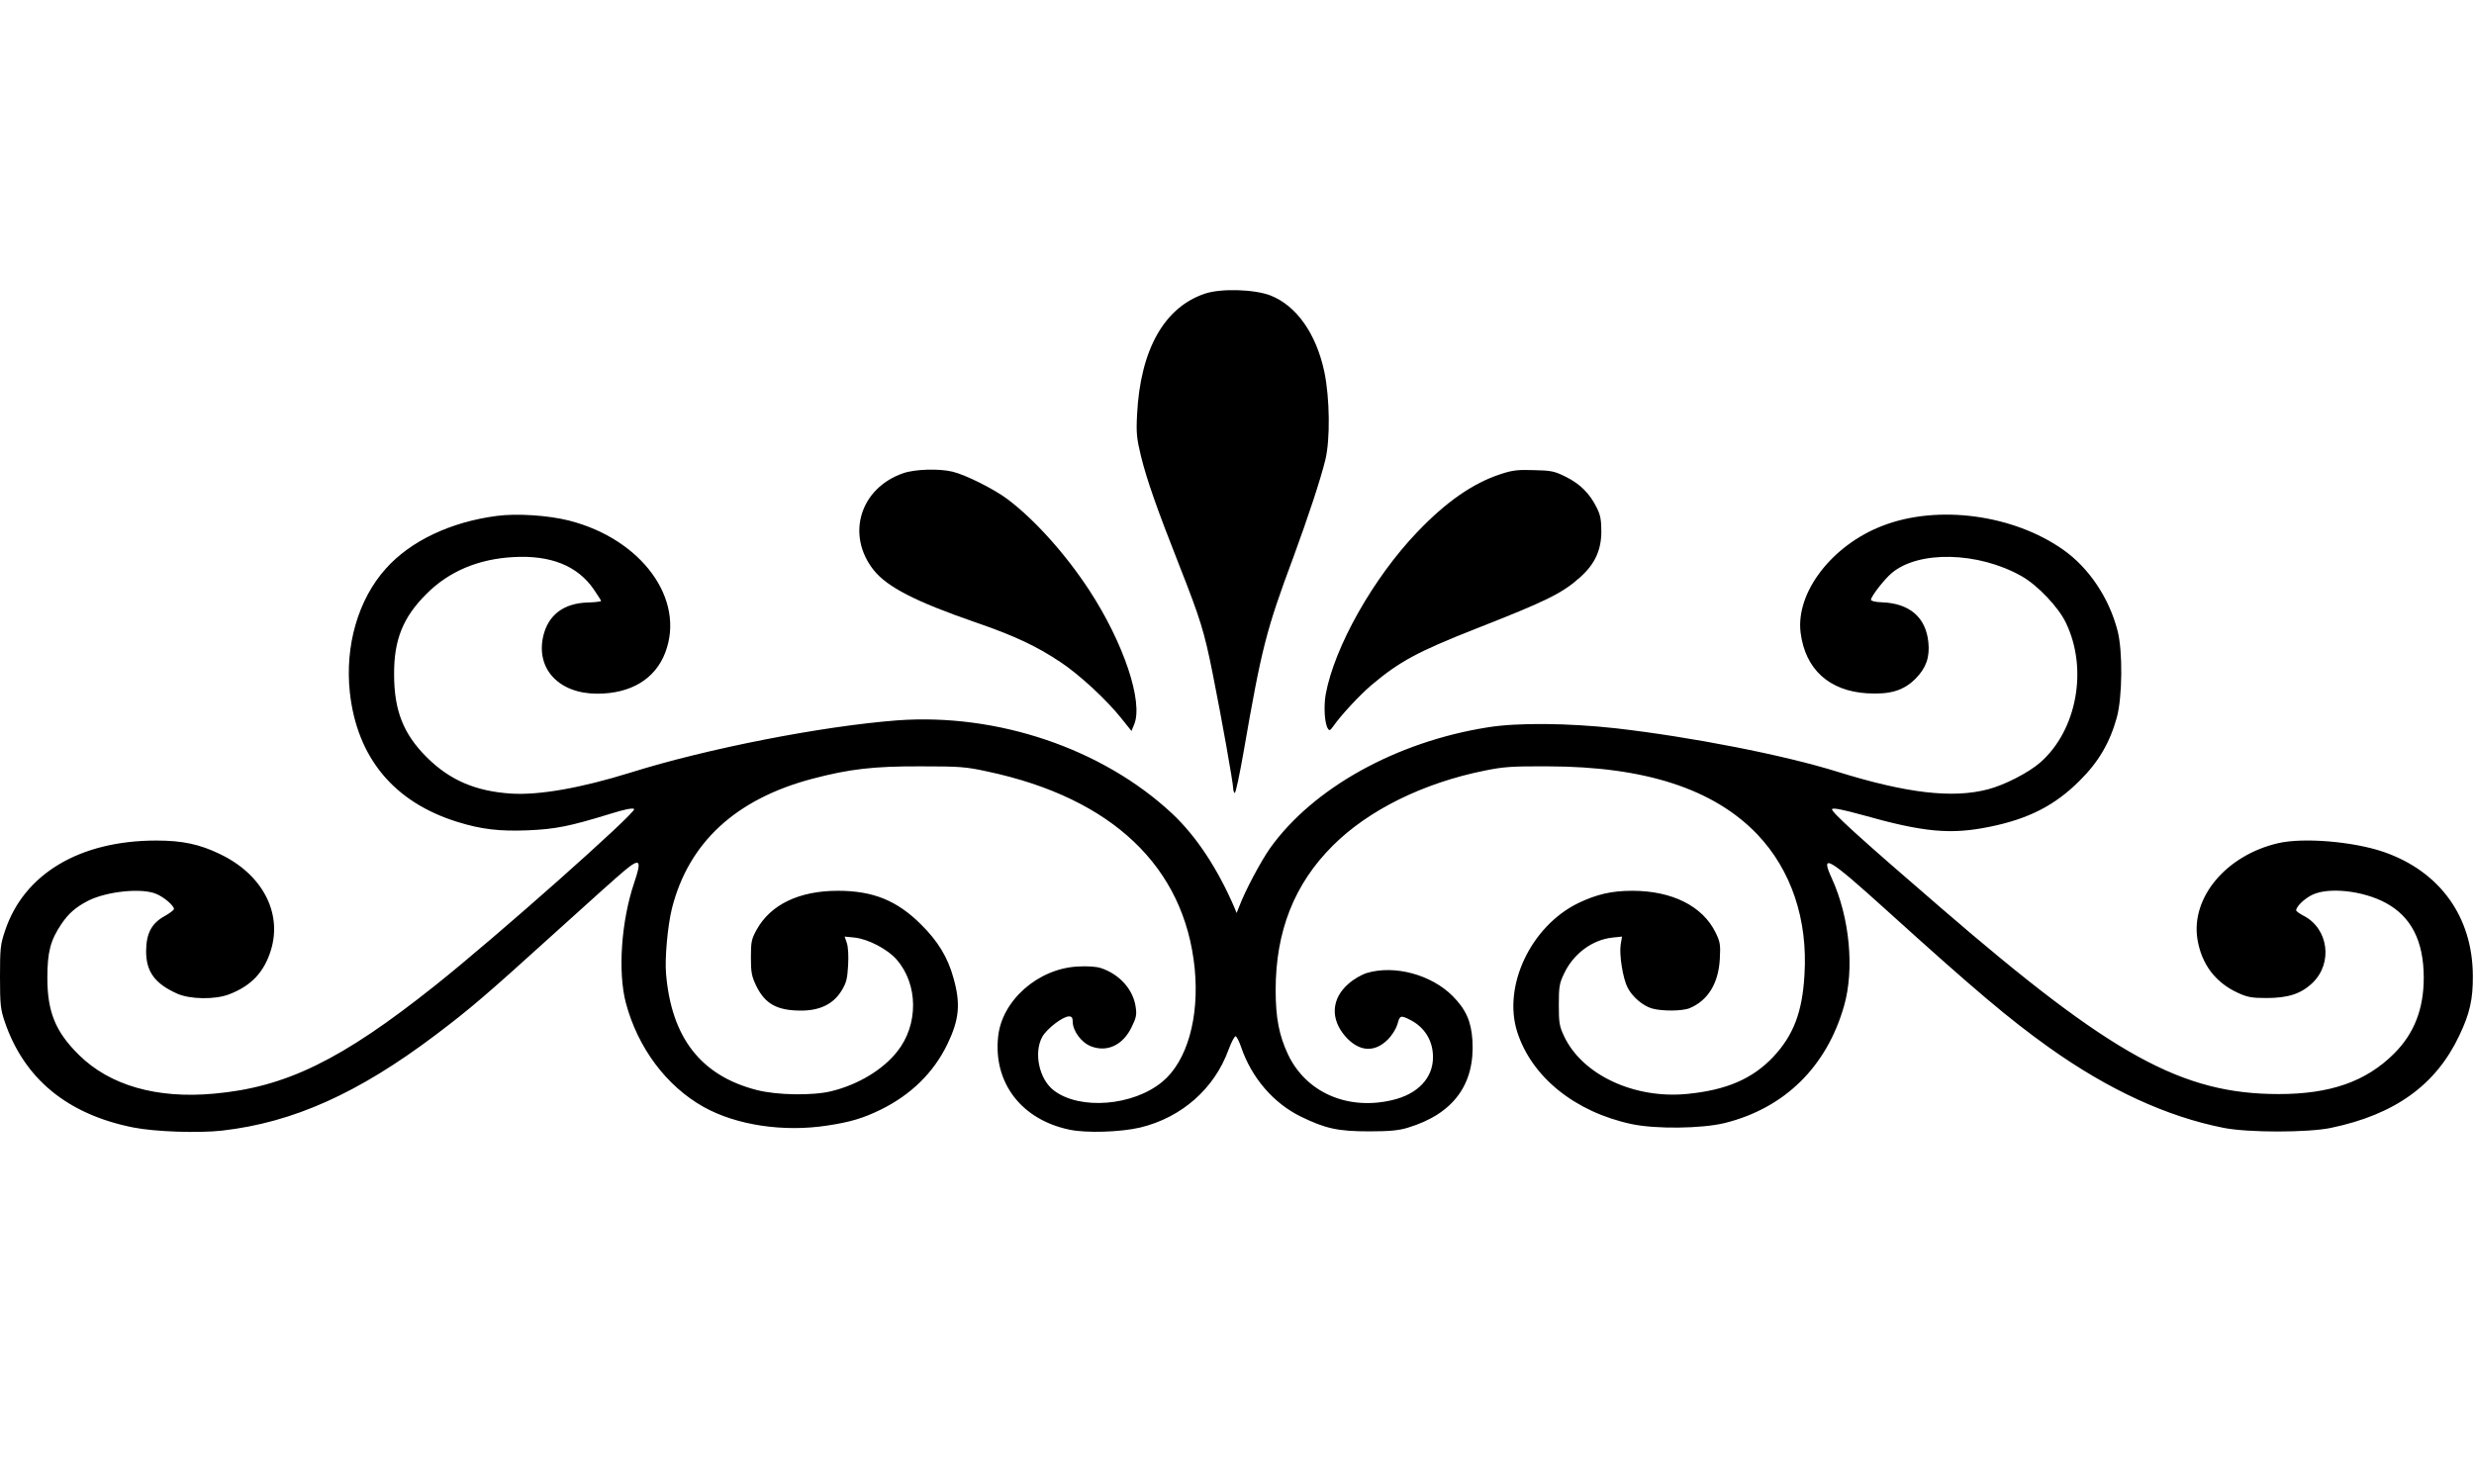
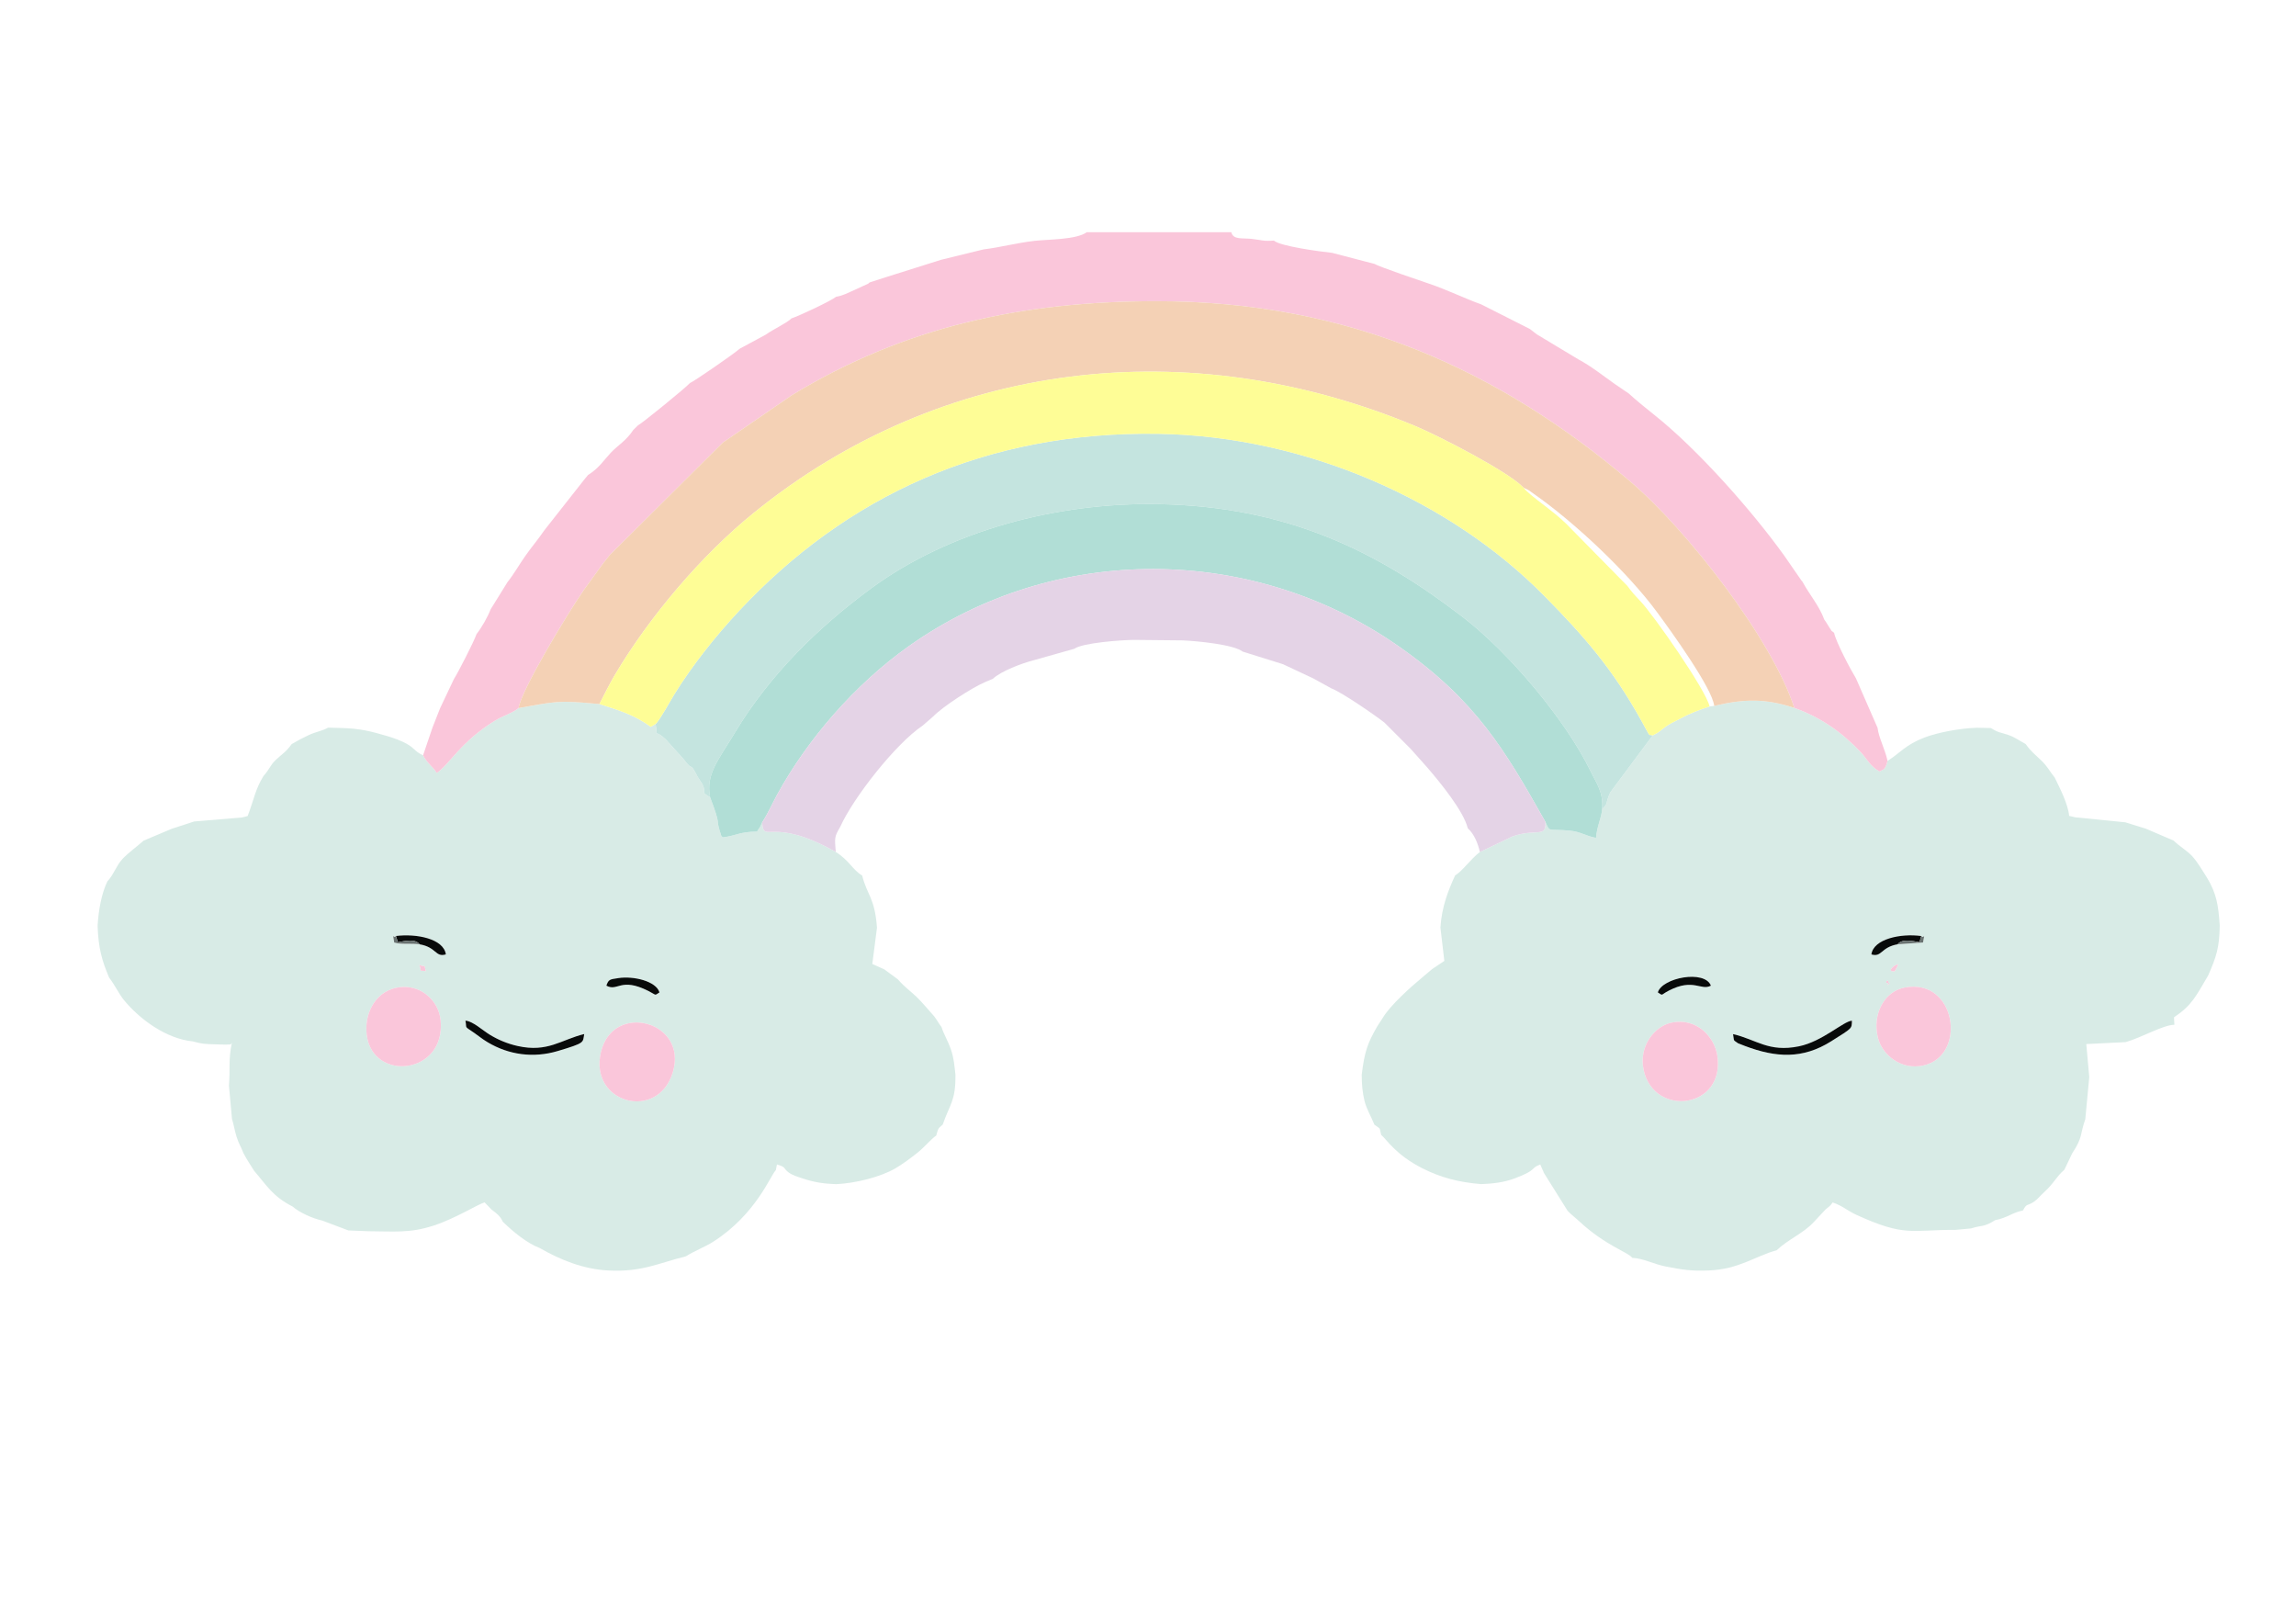
- <svg xmlns="http://www.w3.org/2000/svg" version="1.0" viewBox="0 0 1280 768" preserveAspectRatio="xMidYMid meet">
-   <g transform="translate(0,768) scale(0.1,-0.1)" fill="#000000" stroke="none">
-     <path d="M6236 6161 c-212 -70 -336 -290 -353 -626 -5 -96 -2 -124 20 -215 30 -122 82 -271 200 -570 108 -275 127 -336 171 -555 47 -235 106 -567 106 -593 0 -12 4 -23 8 -26 5 -3 25 93 46 212 94 541 116 628 259 1012 77 210 139 398 164 500 26 107 23 320 -5 455 -42 198 -144 343 -279 396 -83 32 -254 37 -337 10z" />
-     <path d="M4673 5231 c-223 -77 -297 -319 -153 -501 70 -88 216 -163 525 -270 204 -70 318 -124 441 -206 97 -64 240 -196 316 -292 l52 -65 14 34 c48 116 -54 421 -232 694 -121 185 -280 363 -421 470 -70 53 -219 128 -287 144 -71 17 -195 13 -255 -8z" />
-     <path d="M7763 5226 c-143 -47 -281 -143 -430 -299 -228 -238 -429 -595 -474 -840 -11 -63 -6 -150 11 -177 8 -13 12 -11 27 10 41 59 138 163 198 214 144 122 241 174 535 290 375 147 454 186 548 271 74 67 107 139 107 235 0 58 -5 86 -23 121 -36 74 -87 125 -160 161 -60 30 -76 33 -167 35 -83 3 -112 -1 -172 -21z" />
-     <path d="M2570 5010 c-238 -31 -447 -130 -574 -273 -143 -159 -212 -399 -186 -640 37 -338 228 -568 555 -670 125 -39 218 -50 367 -44 142 6 216 21 421 84 80 25 121 33 128 26 15 -15 -717 -665 -1032 -915 -484 -385 -771 -525 -1143 -558 -295 -27 -538 43 -697 200 -122 120 -164 223 -164 400 0 132 16 194 72 277 38 56 74 88 140 122 96 48 276 67 351 35 40 -16 92 -61 92 -78 0 -6 -23 -23 -50 -38 -66 -37 -93 -89 -94 -178 -1 -107 44 -170 160 -222 66 -30 196 -32 269 -4 115 44 182 115 217 230 59 194 -46 392 -264 496 -105 51 -195 70 -329 70 -396 0 -685 -172 -783 -467 -24 -71 -26 -92 -26 -239 0 -142 3 -168 24 -230 100 -296 324 -481 666 -549 111 -22 336 -30 460 -16 367 42 704 193 1105 496 181 137 256 201 630 540 160 145 316 285 348 311 79 65 88 53 48 -65 -67 -199 -85 -461 -43 -621 62 -233 210 -431 403 -539 169 -94 412 -131 639 -96 120 18 186 38 278 83 156 77 272 191 343 337 62 128 70 210 32 344 -29 106 -81 191 -167 276 -125 125 -249 175 -431 175 -200 0 -348 -71 -420 -201 -27 -49 -30 -63 -30 -144 0 -79 4 -97 28 -148 46 -93 108 -127 232 -127 97 0 167 34 209 103 25 41 30 61 34 132 3 48 0 97 -7 116 l-11 32 50 -5 c70 -7 171 -59 219 -114 112 -128 114 -337 3 -476 -74 -94 -202 -171 -340 -205 -96 -24 -283 -21 -387 6 -288 74 -441 270 -469 601 -7 81 8 246 30 337 86 342 330 568 728 673 190 50 316 65 561 64 200 0 231 -2 345 -27 644 -137 1018 -493 1071 -1018 25 -255 -39 -481 -167 -587 -151 -126 -428 -148 -562 -45 -76 58 -105 196 -59 278 24 42 106 105 138 105 14 0 19 -7 19 -27 0 -48 45 -109 95 -128 83 -32 165 6 210 100 23 46 27 64 21 102 -12 91 -83 171 -180 203 -24 8 -70 11 -121 8 -205 -11 -392 -176 -411 -364 -25 -238 121 -428 368 -480 87 -19 267 -13 368 11 214 52 383 201 456 402 15 41 32 72 37 70 6 -2 18 -26 28 -55 54 -159 167 -291 310 -361 128 -62 191 -76 354 -76 106 0 154 5 199 19 235 71 348 224 334 452 -6 98 -34 161 -103 230 -110 110 -299 161 -442 119 -29 -9 -69 -32 -96 -56 -89 -77 -95 -183 -16 -273 70 -79 150 -85 219 -16 23 23 43 56 50 79 12 47 17 48 68 22 73 -38 116 -107 116 -191 1 -109 -80 -194 -214 -224 -230 -53 -443 41 -536 237 -46 98 -64 188 -64 333 0 304 96 549 296 748 183 183 467 324 786 388 98 20 142 23 328 22 501 -1 857 -117 1082 -352 175 -184 262 -440 244 -727 -11 -193 -57 -313 -162 -425 -107 -113 -241 -171 -442 -191 -275 -28 -546 98 -640 299 -24 51 -27 69 -27 162 0 92 3 112 27 161 48 103 146 176 252 187 l48 5 -7 -42 c-8 -51 11 -174 36 -222 24 -48 80 -95 126 -108 53 -15 158 -14 196 2 94 40 148 128 155 254 4 74 2 88 -22 137 -67 137 -225 216 -431 216 -107 0 -184 -18 -280 -64 -245 -120 -391 -429 -315 -667 75 -233 298 -413 590 -476 125 -27 364 -24 483 5 310 77 528 291 618 607 54 190 29 456 -63 658 -62 135 -21 111 282 -163 460 -416 633 -562 840 -710 307 -219 611 -359 905 -417 126 -25 436 -25 555 0 331 69 543 222 664 478 54 113 71 188 70 309 -1 305 -170 540 -461 641 -157 54 -417 76 -548 45 -268 -63 -450 -281 -416 -496 21 -129 92 -224 209 -278 48 -22 71 -27 147 -27 114 0 181 22 240 79 106 102 82 281 -47 347 -21 11 -38 23 -38 28 0 19 43 61 83 80 84 41 262 22 379 -41 133 -71 198 -198 198 -388 0 -161 -49 -288 -153 -392 -145 -145 -330 -210 -597 -210 -500 0 -863 199 -1745 961 -433 373 -576 504 -566 514 7 7 56 -3 158 -31 315 -89 455 -102 656 -61 202 41 338 110 467 239 98 97 156 197 192 327 29 106 31 344 4 448 -43 169 -148 326 -280 419 -258 183 -650 236 -936 125 -263 -101 -450 -346 -424 -553 24 -190 148 -302 344 -314 120 -7 189 14 251 76 54 55 74 110 66 188 -13 130 -98 202 -241 207 -34 1 -56 7 -56 13 0 17 68 105 107 138 139 118 447 111 671 -15 84 -47 193 -162 231 -243 115 -239 56 -555 -132 -721 -60 -53 -186 -118 -272 -140 -183 -48 -421 -20 -775 90 -281 88 -759 181 -1150 226 -245 27 -508 30 -662 5 -475 -75 -906 -315 -1128 -627 -48 -69 -127 -217 -158 -299 l-14 -35 -10 25 c-87 203 -198 372 -324 490 -360 336 -904 520 -1422 482 -390 -30 -980 -145 -1382 -271 -254 -79 -470 -117 -615 -108 -184 12 -317 69 -436 187 -122 121 -170 243 -170 430 -1 179 46 295 166 415 117 118 269 182 451 192 193 11 332 -45 416 -167 20 -30 38 -57 38 -60 0 -3 -30 -7 -67 -8 -127 -3 -208 -65 -233 -177 -37 -168 83 -295 280 -295 174 0 300 76 352 213 105 276 -122 587 -498 683 -107 27 -271 38 -374 24z" />
+ <svg xmlns="http://www.w3.org/2000/svg" xml:space="preserve" width="297mm" height="210mm" version="1.1" style="shape-rendering:geometricPrecision; text-rendering:geometricPrecision; image-rendering:optimizeQuality; fill-rule:evenodd; clip-rule:evenodd" viewBox="0 0 29700 21000">
+   <defs>
+     <style type="text/css">
+    
+     .fil7 {fill:#080A0A}
+     .fil8 {fill:#697271}
+     .fil5 {fill:#B1DED6}
+     .fil3 {fill:#C4E4DF}
+     .fil0 {fill:#D8EBE6}
+     .fil6 {fill:#E4D3E6}
+     .fil2 {fill:#F4D1B5}
+     .fil1 {fill:#FAC6DA}
+     .fil4 {fill:#FEFD96}
+    
+   </style>
+   </defs>
+   <g id="Capa_x0020_1">
+     <path class="fil0" d="M8703.07 13869.79c-195.29,640.65 -1087.06,398.79 -930.09,-262.64 156.44,-659.16 1131.92,-399.44 930.09,262.64zm-3958.76 -480.84c-35.6,-273.39 104.85,-549.66 370.22,-611.26 308.31,-71.56 559.8,154.72 585.29,417.34 68.59,706.82 -876.63,799.97 -955.51,193.92zm1276.33 -188.47c95.59,6.32 220.65,124.63 316.81,182.93 108.19,65.59 226.29,115.53 360.17,145.38 387.71,86.43 560.37,-82.17 859.34,-155.16 -19.72,112.32 16.66,112.69 -343.92,220.13 -311.42,92.78 -631,50.24 -905.84,-114.5 -75.08,-45.01 -98.53,-69.13 -170.35,-118.9 -142.63,-98.86 -93.98,-48.72 -116.21,-159.88zm1979.43 -550.5c194.34,-29.55 488.19,39.44 530.38,185.08 -68.91,45.28 -34.16,36.32 -143.97,-18.95 -361.01,-181.69 -394.4,12.87 -542.79,-68.26 29.38,-81.72 40.01,-80.18 156.38,-97.87zm-2491.95 -89.19c-105.91,-17.43 -44.41,22.07 -82.88,-79.29 96.06,36.11 54.65,-22.4 82.88,79.29zm-386.18 -455.23c263.88,-33.03 617.03,34.13 645.56,238 -136.88,41.81 -119.18,-93.47 -340.53,-130.66 -109.68,-15.26 -235.05,5.72 -327.65,-22.89 -25.15,-152.64 -9.7,-38.6 22.62,-84.45zm1586.65 -2947.94c-78.55,64.54 -207.29,101.84 -307.78,163.95 -451.41,279 -581.88,562.43 -751.06,675.11 -63.07,-96.23 -123.17,-123.5 -177.21,-228 -110.39,-49.97 -103.42,-89.02 -213.47,-149.92 -69.57,-38.5 -167.29,-74.94 -251.64,-99.31 -204.09,-58.9 -339.84,-98.48 -604.05,-104.2l-159.91 -4.41c-73.48,43.24 -151.32,50.9 -247,95.07 -82.41,38.04 -141.45,69.94 -223.43,117.61 -71.91,101.42 -127.1,131.05 -202.89,202.02 -79.26,74.22 -73.58,111.31 -161.93,211.03 -108.22,176.62 -118.88,293.06 -204.89,517.64l-74.2 18.94 -617.98 51.39 -288.88 94.04 -364.55 153.84c-88.29,78.25 -202.56,160.53 -274.48,238.01 -78.04,84.05 -116.34,208.36 -194.19,288.45 -76.87,161.06 -114.4,369.61 -126.47,574.31 10.08,291.25 54.74,446.95 149.14,671.02 70.77,90.17 129.22,213.36 187.25,284.88 206.76,254.78 554.39,506.65 894.36,539.48 123.46,33.76 154.71,34.53 281.78,37.71 35.04,0.88 99.9,4.31 131.02,3.66 113.62,-2.37 64.31,4.56 92.95,-22.14 -46.59,218.59 -19.46,337.48 -37.65,551.57l39.55 433.07c21.82,64.58 34.21,151.66 58.91,229.28 31.93,100.29 55.36,122.22 88.58,211.13 47.37,90.84 89.51,149.34 138.62,229.71 165.22,190.65 238.36,329.75 497.11,461.61 88.75,77.82 257.9,154.32 382.01,181.26l340.34 128.05 254.09 10.4c336.24,1.12 537.79,28.55 850.95,-73.73 279.53,-91.32 572.13,-275.65 656.99,-299.47l87.92 91.46c68.44,52.5 111.93,81.55 147.93,159.48 131.17,126.4 305.3,274.16 478.01,340.12 264.78,152.3 564.99,274.31 888.83,290.15 436.04,21.33 644.08,-95.42 1000.74,-183.27 107.8,-68.28 254.6,-125.32 353.73,-188.73 556.25,-355.82 741.12,-859.85 810.09,-925.73l14.59 -73.66c125.65,36.08 76.38,47.9 151.89,103.95 49.99,37.1 116.56,55.01 179.74,76.44 144.65,49.03 270.66,68.81 432.44,74.34 253.28,-11.08 574.15,-93.37 761.37,-200.78 104.13,-59.75 207.74,-139.37 287.5,-202.25 103.96,-81.95 174.11,-176.16 247.49,-225.85 28.67,-98.84 18.78,-84.07 84.23,-143.01 91.44,-266.06 167.45,-300.14 164.2,-643.49 -14.83,-124.8 -18.27,-206.51 -57.23,-321.88 -41.4,-122.59 -92.04,-195.3 -123.82,-296.57 -41.55,-51.52 -52.09,-82.79 -94.96,-138.09 -77.61,-86.53 -153.31,-178.29 -224.44,-247.7 -77.08,-75.22 -150.95,-122.22 -244.44,-229.42l-175.96 -129.29 -154.69 -69.59 60.54 -468.86c-28.08,-387.74 -129.86,-425.42 -191.63,-674.68 -123.43,-73.25 -166.64,-194.95 -341.76,-305.32 -835.83,-472.74 -932.71,-91.93 -952.08,-381.78 -48.56,110.53 -19.85,36.21 -65.83,118.24 -246.49,4.19 -271.86,57.41 -447.07,74.48 -30.85,-52.52 1.49,31.75 -31.47,-69.54 -58.3,-179.07 18.73,-64.11 -128.95,-448.71 -138.33,-84.47 -36.86,-32.37 -99.14,-169.1l-60.4 -92.72c-119.58,-231.88 -42.18,-39.11 -184.41,-232.22l-226.63 -251.35c-4.9,-4.36 -12.25,-10.6 -17.11,-15 -159.86,-144.88 -80.84,33.03 -116.84,-187.63l-64.65 37.77c-201.53,-152.9 -416.51,-217.37 -662.31,-294.86 -546.93,-52.47 -555.04,-33.56 -1045.41,51.59z" />
+     <path class="fil0" d="M21261 13837.72c-65.98,-302.95 137.95,-566.38 365.14,-612.35 318.12,-64.38 550.75,180.26 588.2,426.68 104.71,689.03 -818.64,804.05 -953.34,185.67zm3030.76 -416.71c-75.44,-302.73 81.97,-598.02 344.39,-648.46 671.35,-129.04 814.38,882.82 242.81,1007.85 -287.93,62.98 -531.55,-136.14 -587.2,-359.39zm-1874.1 -46.16c302.97,68.95 459.42,238.14 852.49,157.56 304.2,-62.36 577.24,-325.89 685.39,-331.3 -3.87,105.24 13.5,88.56 -267.38,265.67 -371.59,234.3 -716.24,211.35 -1114.3,61.87 -11.25,-4.22 -88.82,-34 -91.03,-35.57 -71.63,-50.96 -46.1,-19.95 -65.17,-118.23zm2026.42 -666.2l-25.26 37.67c38.57,-135.55 -79.64,-4.97 25.26,-37.67zm-2998.99 126.51c54.84,-189.79 605.54,-296.42 686.39,-87.31 -128.24,70.19 -224.78,-100.99 -543.02,63.44 -113.79,58.78 -69.81,71.49 -143.37,23.87zm3063.11 -347.43c8.93,12.49 91.51,-80.7 0,75.24 -1.1,-1.62 -110.28,12.6 0,-75.24zm344.4 -381.53c34.2,47.19 50.5,-68.74 22.83,83.54l-328.14 22.86c-219.95,38.58 -202.87,172.55 -339.69,131.15 26.6,-200.71 380.82,-274.28 645,-237.55zm-2678.49 -2976.5l-59.19 7.1c-134.79,43.51 -261.71,92.85 -384.11,159.06 -79.59,43.05 -125.9,61.11 -184.41,102.4 -85.86,60.59 -69.48,64.92 -168.53,113.73l-548.3 736.18c-74.32,165 -16.87,128.53 -104.56,216.07 -11.42,124.44 -66.03,212.9 -79.71,372.32 -143.96,-27.55 -194.23,-78.7 -334.96,-92.88 -289.19,-29.16 -256.49,31.81 -319.85,-113.77 14.19,216.17 -126.35,77.36 -431.51,190.71l-416.47 198.88c-119.41,90.96 -224.99,247.52 -319.77,302.43 -84.72,186.51 -172.36,397.29 -189.99,673.85l50.49 432.08 -157.99 106.12 -124.89 105.15c-155.86,129.43 -416.62,362.45 -514.59,526.87 -17.36,27.52 -46.09,72.99 -68.08,105.03 -129.78,223.15 -166.57,332 -203.08,628.82 -0.19,121.09 10.92,236.39 35.45,335.96 27.56,111.84 82.54,195.36 128.64,310.15 92.75,68.94 59.73,26.52 87.36,131.4 71.51,59.66 186.34,257.2 534.32,433.31 230.6,116.71 464.92,180.46 760.52,203.94 157.73,-5.95 296.86,-23.24 433.51,-74.54 303.94,-114.12 192.09,-129.13 329.84,-179.19l34.1 77.62c3.59,8.55 8.05,12.43 9.69,26.07l310.32 496.18c60.59,61.23 92.27,81.08 153.48,137.92 339.05,314.78 634.63,398.08 682.41,469.85 143.35,5.46 274.19,80.94 437.9,112.57 212.23,40.99 321.94,59.5 551.97,50.34 392.88,-15.65 603.05,-187.51 877.59,-261.11 145.63,-139.79 347.74,-219.21 483.27,-367.88l149.58 -160.3c50.86,-42.01 56.15,-39.25 92.25,-90.23 126.38,42.67 190.92,107.22 307.69,160.54 630.01,287.63 704.29,191.96 1281.14,193.74l201.75 -18.53c138.53,-45.96 163.98,-11.89 309.8,-106.31 162.4,-31.22 220.74,-98.73 360.87,-125.99 51.45,-98.75 52.38,-51.99 140.79,-112.06 48.77,-33.14 82.25,-77.57 133.18,-124.15 130.04,-118.93 151.76,-194.9 261.89,-290.85l100.78 -211.31c141.97,-213.62 98.65,-243.32 169.58,-440.77l51.49 -546.46 -38.51 -426.4 508.94 -25.28c199.9,-55.56 488.69,-224.46 630.6,-224.08l-4.95 -96.86c237.44,-159.27 282.48,-273.4 441.6,-540.02 104.65,-239.23 145.83,-356.32 150.09,-647.91 -18.71,-267.11 -40.84,-411.7 -166.08,-619.86 -59.37,-93.09 -120.32,-198.33 -187.78,-273.39 -66.02,-73.46 -164.69,-126.85 -242.01,-203.77l-358.57 -154.06 -266.41 -82.74 -647.76 -64.81 -79.3 -18.3c-14.58,-155.15 -120.4,-358.51 -186.59,-495.65 -76.99,-95.39 -88.91,-139.65 -179.43,-226.23 -72.21,-69.07 -125.83,-108.71 -196.9,-207.45 -86.31,-46.34 -137.79,-87.48 -219.29,-115.76 -115.03,-39.94 -126.65,-26.33 -230.09,-91.24l-179.33 -3.66c-218.97,6.97 -501.45,58.34 -680.2,126.58 -248.17,94.72 -310.04,197.35 -477.33,302.17 -35.08,135.01 -57.96,102.3 -100.61,137.85 -122.57,-63.74 -167.73,-167.97 -247.91,-252.79 -236.67,-250.33 -513.7,-448.94 -857.52,-570.24 -369.02,-122.13 -642.62,-120.03 -1036.32,-26.16z" />
+     <path class="fil1" d="M12721.87 3225.82l-550.25 134.67 -712.89 224.69 -203.21 65.39c-7.2,5.51 -17.87,5.14 -21.64,16.48l-177.33 81.91c-90.34,37.37 -141.2,72.42 -240.96,89.4 -73.61,58.07 -480.26,247.88 -577.48,279.75 -62.54,62.38 -232.93,138.38 -333.3,210.38l-334.75 180.63c-87.86,76.22 -593.84,424.71 -645.36,444.98 -50.73,58.09 -621.97,523.75 -672.71,547.63l-60.43 59.46c-90.37,138.63 -203.37,201.28 -289.58,293.18 -94.2,100.39 -154.16,201.9 -295.24,288.72l-49.74 60.46 -513.79 652.61c-86.82,126.07 -169.88,222.58 -245.96,331.13 -83.07,118.53 -151.35,240.13 -233.39,342.88l-217.32 350.68c-38.47,99.45 -116.15,236.51 -182.77,320.94 -28.92,90.33 -248.47,515.8 -291.56,579.67l-179.22 378.06 -97.46 247.67 -122.99 361.49c54.04,104.5 114.14,131.77 177.21,228 169.18,-112.68 299.65,-396.11 751.06,-675.11 100.49,-62.11 229.23,-99.41 307.78,-163.95 28.01,-219.68 628,-1217.56 846.28,-1531.29l230.68 -318.55c39.89,-56.45 56.85,-66.76 97.04,-124.64l1466.08 -1458.12 895.02 -614.57c1459.56,-887.6 2984.62,-1213.9 4711.95,-1214.91 2503.27,-1.47 4440.74,901.63 6118.55,2319.27 744.55,629.11 1849.7,2052.52 2136.24,2941.05 343.82,121.3 620.85,319.91 857.52,570.24 80.18,84.82 125.34,189.05 247.91,252.79 42.65,-35.55 65.53,-2.84 100.61,-137.85 -34.2,-158.16 -114.46,-299.68 -129.28,-428.16l-278.98 -638.76c-67.69,-109.63 -260.91,-474.28 -283.13,-589.95 -59.17,-50.1 -5.39,12.05 -62.66,-71.17 -25.59,-37.16 -28.79,-51.45 -64.34,-99.42 -63.08,-174.91 -191.23,-323.05 -276.93,-480.91 -5.43,-6.73 -13.56,-25.78 -15.9,-20.47l-224.25 -324.7c-426.96,-594.15 -1125.81,-1379.3 -1676.04,-1816.87 -119.07,-94.7 -239.64,-193.34 -336.56,-281.72l-183.81 -125.1c-140.59,-99.29 -308.85,-232.62 -466.05,-315.26l-536.97 -323.09 -91.82 -70.56 -628.44 -317.82c-215.78,-77.63 -442.3,-189.37 -673.21,-267.45 -72.67,-24.57 -665.86,-224.93 -704.96,-255.46l-551.9 -144c-150.62,-16.2 -674.71,-85.27 -752.39,-158.64 -138.48,10.69 -155.36,-7.05 -288.26,-22.03 -117.14,-13.21 -240.29,15.14 -262.79,-86.55l-1869.88 0c-130.47,98.37 -510.63,92.8 -672.6,111.67 -244.38,28.48 -436,82.9 -663.45,111.2z" />
+     <path class="fil2" d="M6708.59 9157.62c490.37,-85.15 498.48,-104.06 1045.41,-51.59 62.51,-122.33 129.79,-259.54 199.15,-376.5 448.35,-755.91 1121.96,-1547.99 1790.68,-2091.12 2445.51,-1986.29 5638.82,-2350.04 8568.35,-1126.35 294.58,123.05 1202.61,588.71 1396.23,796.05 87.24,40.12 62.98,30.59 133.69,80.03 533.26,372.85 1209.75,1012.88 1586.44,1520.84 178.03,240.05 722.99,994.37 745.57,1220.72 393.7,-93.87 667.3,-95.97 1036.32,26.16 -286.54,-888.53 -1391.69,-2311.94 -2136.24,-2941.05 -1677.81,-1417.64 -3615.28,-2320.74 -6118.55,-2319.27 -1727.33,1.01 -3252.39,327.31 -4711.95,1214.91l-895.02 614.57 -1466.08 1458.12c-40.19,57.88 -57.15,68.19 -97.04,124.64l-230.68 318.55c-218.28,313.73 -818.27,1311.61 -846.28,1531.29z" />
+     <path class="fil3" d="M8480.96 9363.12c36,220.66 -43.02,42.75 116.84,187.63 4.86,4.4 12.21,10.64 17.11,15l226.63 251.35c142.23,193.11 64.83,0.34 184.41,232.22l60.4 92.72c62.28,136.73 -39.19,84.63 99.14,169.1 -58.79,-298.59 105,-477.13 319.4,-833.49 450.85,-749.38 1075.57,-1361.44 1757.98,-1864.09 1013.65,-746.6 2401.58,-1118.13 3724.82,-1093.5 1663.2,30.95 2824.37,607.08 3934.73,1460.71 600.19,461.4 1333.51,1333.27 1655.94,1999.98 75.09,155.24 161.81,258.19 146.65,483.49 87.69,-87.54 30.24,-51.07 104.56,-216.07l548.3 -736.18c-63.55,-21.98 -12.55,49.01 -145.04,-189.47 -371.58,-668.84 -729.21,-1081.56 -1262.29,-1621.68 -1211.36,-1227.37 -3080.42,-2058.58 -4981.89,-2090.18 -2240.45,-37.22 -4044.86,809.99 -5426.7,2288.11 -297.32,318.04 -607.18,705.17 -840.56,1083.48 -38.87,63.01 -193.98,343.45 -240.43,380.87z" />
+     <path class="fil4" d="M7754 9106.03c245.8,77.49 460.78,141.96 662.31,294.86l64.65 -37.77c46.45,-37.42 201.56,-317.86 240.43,-380.87 233.38,-378.31 543.24,-765.44 840.56,-1083.48 1381.84,-1478.12 3186.25,-2325.33 5426.7,-2288.11 1901.47,31.6 3770.53,862.81 4981.89,2090.18 533.08,540.12 890.71,952.84 1262.29,1621.68 132.49,238.48 81.49,167.49 145.04,189.47 99.05,-48.81 82.67,-53.14 168.53,-113.73 58.51,-41.29 104.82,-59.35 184.41,-102.4 122.4,-66.21 249.32,-115.55 384.11,-159.06 -46.62,-210.77 -726.11,-1186.12 -900.26,-1366.97 -68.57,-71.21 -109.28,-117.01 -161.93,-190.03l-795.87 -808.77c-182.49,-178.39 -471.15,-360.58 -548.45,-462.92 -193.62,-207.34 -1101.65,-673 -1396.23,-796.05 -2929.53,-1223.69 -6122.84,-859.94 -8568.35,1126.35 -668.72,543.13 -1342.33,1335.21 -1790.68,2091.12 -69.36,116.96 -136.64,254.17 -199.15,376.5z" />
+     <path class="fil5" d="M9185.49 10311.14c147.68,384.6 70.65,269.64 128.95,448.71 32.96,101.29 0.62,17.02 31.47,69.54 175.21,-17.07 200.58,-70.29 447.07,-74.48 45.98,-82.03 17.27,-7.71 65.83,-118.24 81,-125.22 132.96,-247.76 192.38,-356.08 396.39,-722.53 1006.24,-1427.07 1702.15,-1921.42 1890.09,-1342.64 4448,-1323.02 6340.19,0.48 996.74,697.17 1369.61,1334.09 1896.96,2270.26 63.36,145.58 30.66,84.61 319.85,113.77 140.73,14.18 191,65.33 334.96,92.88 13.68,-159.42 68.29,-247.88 79.71,-372.32 15.16,-225.3 -71.56,-328.25 -146.65,-483.49 -322.43,-666.71 -1055.75,-1538.58 -1655.94,-1999.98 -1110.36,-853.63 -2271.53,-1429.76 -3934.73,-1460.71 -1323.24,-24.63 -2711.17,346.9 -3724.82,1093.5 -682.41,502.65 -1307.13,1114.71 -1757.98,1864.09 -214.4,356.36 -378.19,534.9 -319.4,833.49z" />
+     <path class="fil6" d="M9858.81 10636.67c19.37,289.85 116.25,-90.96 952.08,381.78 -14.46,-186.37 -19.21,-192.54 58.51,-325.8 168.44,-376.51 719.03,-1075.81 1062.89,-1306.02l136.78 -118.22c124.82,-130.35 511.68,-378.58 672.1,-445.99l102.12 -43.35c104.57,-98.34 372.02,-200.56 541.13,-243.65l513.1 -144.78c105.39,-76.47 605.33,-113.33 769.39,-114.59l635.89 6.42c187.64,8.51 658.19,53.85 771.85,145.02l521.25 162.68 389.89 182.96 237.62 130.65c132.01,48.54 566.51,347.92 685.85,442.48l335.33 335.61c69.32,79.63 122.87,135.14 211.38,237.09 169.33,195.04 476.04,569.75 530.88,794.25 81.54,70.58 134.36,201.97 155.66,306.29l416.47 -198.88c305.16,-113.35 445.7,25.46 431.51,-190.71 -527.35,-936.17 -900.22,-1573.09 -1896.96,-2270.26 -1892.19,-1323.5 -4450.1,-1343.12 -6340.19,-0.48 -695.91,494.35 -1305.76,1198.89 -1702.15,1921.42 -59.42,108.32 -111.38,230.86 -192.38,356.08z" />
+     <path class="fil1" d="M21261 13837.72c134.7,618.38 1058.05,503.36 953.34,-185.67 -37.45,-246.42 -270.08,-491.06 -588.2,-426.68 -227.19,45.97 -431.12,309.4 -365.14,612.35z" />
+     <path class="fil1" d="M24291.76 13421.01c55.65,223.25 299.27,422.37 587.2,359.39 571.57,-125.03 428.54,-1136.89 -242.81,-1007.85 -262.42,50.44 -419.83,345.73 -344.39,648.46z" />
+     <path class="fil1" d="M4744.31 13388.95c78.88,606.05 1024.1,512.9 955.51,-193.92 -25.49,-262.62 -276.98,-488.9 -585.29,-417.34 -265.37,61.6 -405.82,337.87 -370.22,611.26z" />
+     <path class="fil1" d="M8703.07 13869.79c201.83,-662.08 -773.65,-921.8 -930.09,-262.64 -156.97,661.43 734.8,903.29 930.09,262.64z" />
+     <path class="fil7" d="M22417.66 13374.85c19.07,98.28 -6.46,67.27 65.17,118.23 2.21,1.57 79.78,31.35 91.03,35.57 398.06,149.48 742.71,172.43 1114.3,-61.87 280.88,-177.11 263.51,-160.43 267.38,-265.67 -108.15,5.41 -381.19,268.94 -685.39,331.3 -393.07,80.58 -549.52,-88.61 -852.49,-157.56z" />
+     <path class="fil7" d="M6020.64 13200.48c22.23,111.16 -26.42,61.02 116.21,159.88 71.82,49.77 95.27,73.89 170.35,118.9 274.84,164.74 594.42,207.28 905.84,114.5 360.58,-107.44 324.2,-107.81 343.92,-220.13 -298.97,72.99 -471.63,241.59 -859.34,155.16 -133.88,-29.85 -251.98,-79.79 -360.17,-145.38 -96.16,-58.3 -221.22,-176.61 -316.81,-182.93z" />
+     <path class="fil7" d="M21445.09 12835.16c73.56,47.62 29.58,34.91 143.37,-23.87 318.24,-164.43 414.78,6.75 543.02,-63.44 -80.85,-209.11 -631.55,-102.48 -686.39,87.31z" />
+     <path class="fil7" d="M7843.69 12747.85c148.39,81.13 181.78,-113.43 542.79,68.26 109.81,55.27 75.06,64.23 143.97,18.95 -42.19,-145.64 -336.04,-214.63 -530.38,-185.08 -116.37,17.69 -127,16.15 -156.38,97.87z" />
+     <path class="fil7" d="M24547.29 12212.6c56.39,-73.99 187.42,-43.15 281.47,-26.71l23.84 -79.69c-264.18,-36.73 -618.4,36.84 -645,237.55 136.82,41.4 119.74,-92.57 339.69,-131.15z" />
+     <path class="fil7" d="M5426.97 12212.9c221.35,37.19 203.65,172.47 340.53,130.66 -28.53,-203.87 -381.68,-271.03 -645.56,-238l24.69 80.86c92.09,-16.88 227.21,-48.65 280.34,26.48z" />
+     <path class="fil8" d="M5426.97 12212.9c-53.13,-75.13 -188.25,-43.36 -280.34,-26.48l-24.69 -80.86c-32.32,45.85 -47.77,-68.19 -22.62,84.45 92.6,28.61 217.97,7.63 327.65,22.89z" />
+     <path class="fil8" d="M24547.29 12212.6l328.14 -22.86c27.67,-152.28 11.37,-36.35 -22.83,-83.54l-23.84 79.69c-94.05,-16.44 -225.08,-47.28 -281.47,26.71z" />
+     <path class="fil1" d="M24508.2 12487.73c-110.28,87.84 -1.1,73.62 0,75.24 91.51,-155.94 8.93,-62.75 0,-75.24z" />
+     <path class="fil1" d="M5508.12 12560.79c-28.23,-101.69 13.18,-43.18 -82.88,-79.29 38.47,101.36 -23.03,61.86 82.88,79.29z" />
+     <path class="fil1" d="M24444.08 12708.65c-104.9,32.7 13.31,-97.88 -25.26,37.67l25.26 -37.67z" />
  </g>
</svg>
